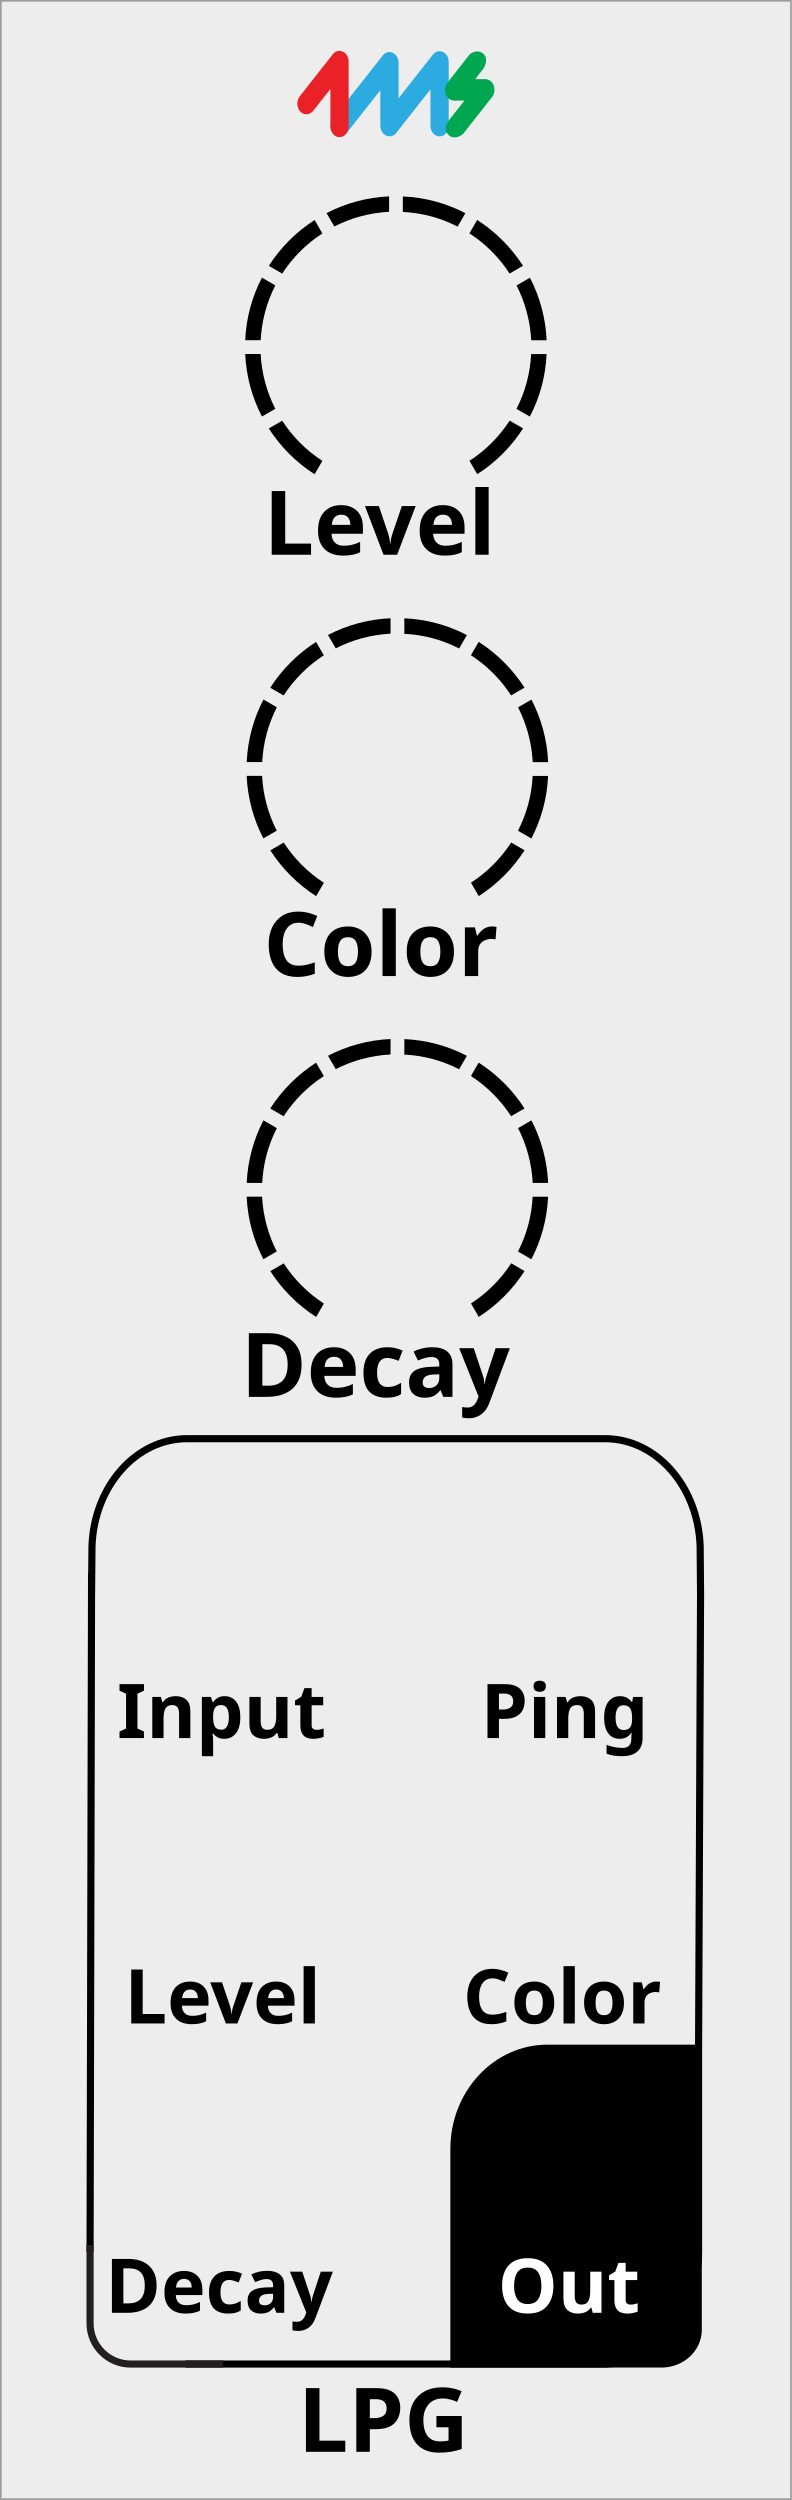
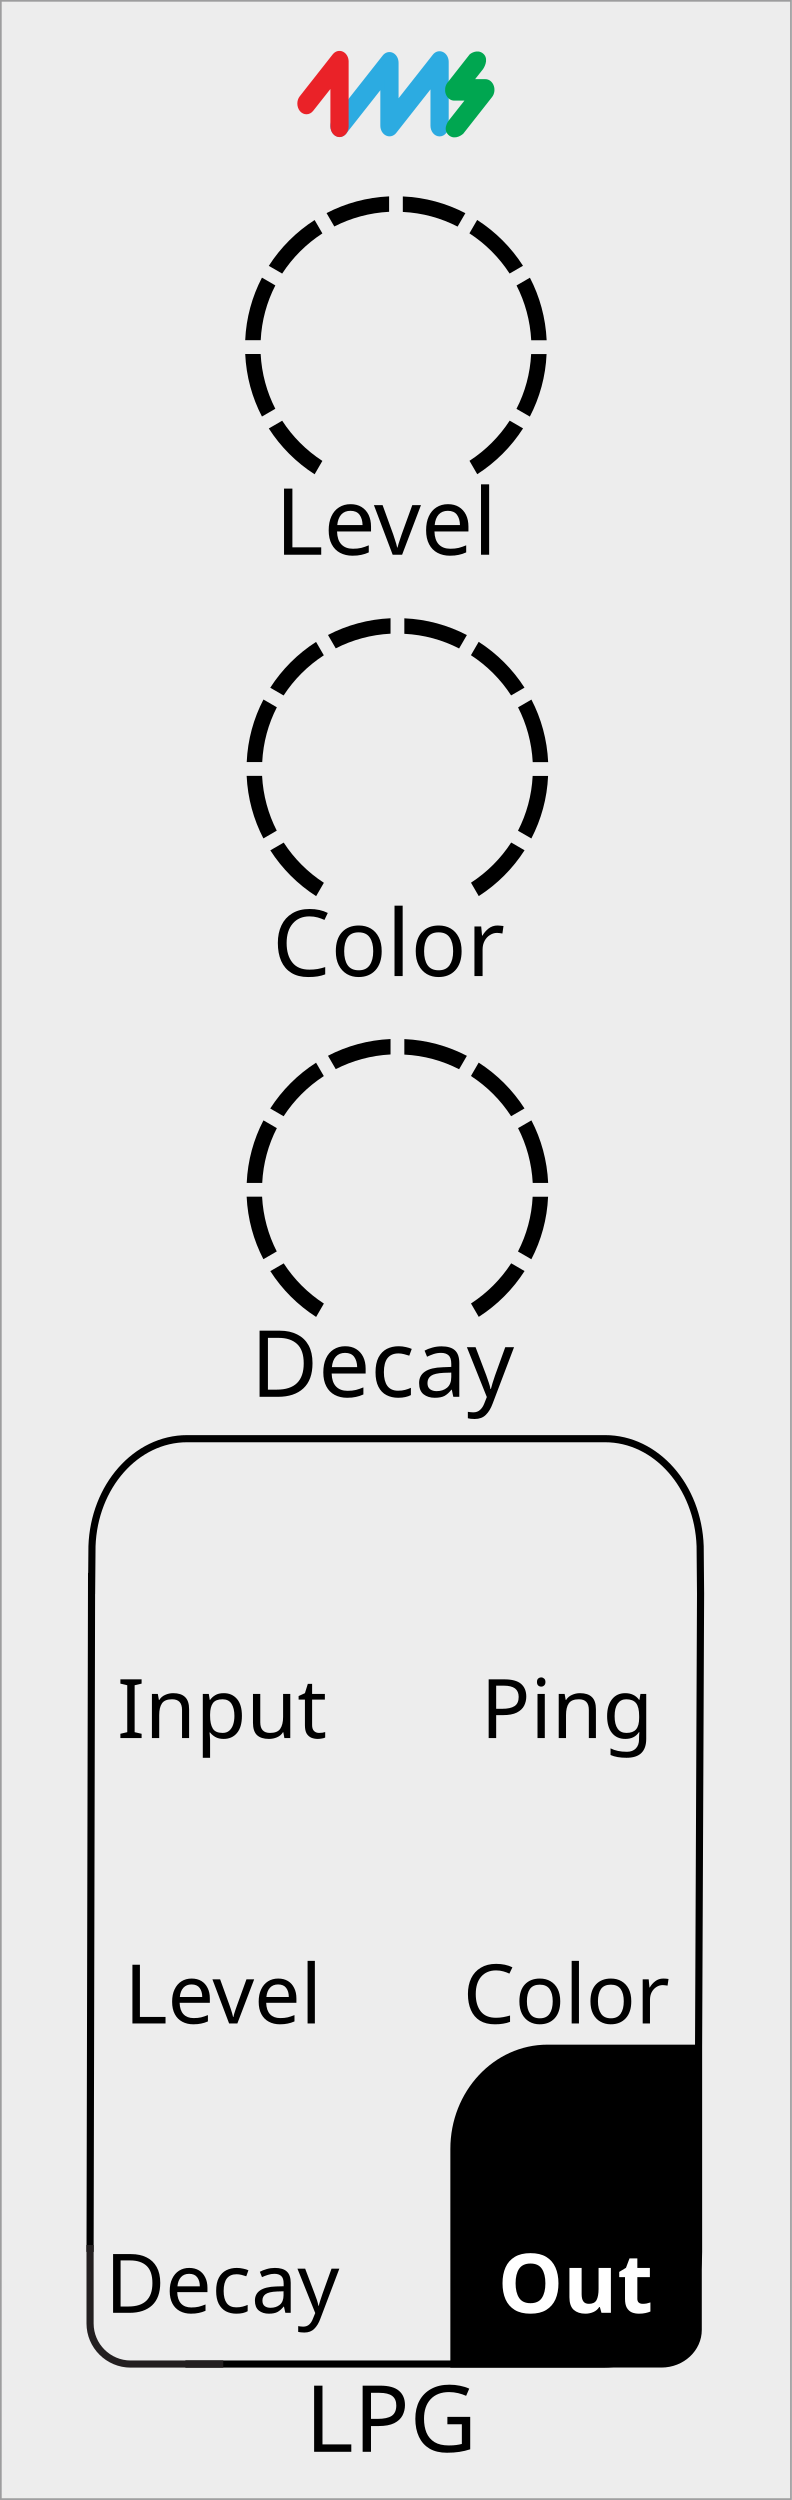
<svg xmlns="http://www.w3.org/2000/svg" width="40.73mm" height="128.59mm" viewBox="0 0 115.45 364.5" version="1.1" id="svg52">
  <defs id="defs52" />
  <g id="faceplate">
    <rect x=".12" y=".12" width="115.2" height="364.25" style="fill: #ededed; stroke: #9d9d9e; stroke-miterlimit: 10; stroke-width: .25px;" id="rect1" />
    <g id="g4">
      <path d="M102.32,320.58v-22.47h-22.49c-7.82,0-14.17,6.81-14.17,15.21v31.87h15.74s0,0,0,0h15.03c3.26,0,5.89-2.47,5.89-5.49v-19.2.08Z" style="stroke-width: 0px;" id="path1" />
      <g id="g3">
        <path d="M27.03,344.68h36.75s24.17,0,24.17,0c7.67,0,13.9-7.33,13.9-16.36v-29.67l.29-66.27-.06-6.94c-.3-8.72-6.39-15.68-13.87-15.68H27.28c-7.48,0-13.57,6.97-13.87,15.68l-.06,6.94v-3.05l-.22,98.99" style="fill: none; stroke: #000; stroke-miterlimit: 10; stroke-width: 1.04px;" id="path2" />
        <path d="M13.13,327.32v11.44c0,3.26,2.66,5.92,5.92,5.92h13.5" style="fill: none; stroke: #231f20; stroke-miterlimit: 10; stroke-width: 1.04px;" id="path3" />
      </g>
    </g>
-     <text style="font-style:normal;font-variant:normal;font-weight:bold;font-stretch:normal;font-size:13px;font-family:Verdana, Verdana;-inkscape-font-specification:'Verdana, Verdana, Bold';font-variant-ligatures:normal;font-variant-caps:normal;font-variant-numeric:normal;font-variant-east-asian:normal" id="text4" x="43.433" y="357.47">
-       <tspan x="43.433" y="357.47" id="tspan4" style="font-style:normal;font-variant:normal;font-weight:bold;font-stretch:normal;font-size:13px;font-family:Verdana, Verdana;-inkscape-font-specification:'Verdana, Verdana, Bold';font-variant-ligatures:normal;font-variant-caps:normal;font-variant-numeric:normal;font-variant-east-asian:normal">LPG</tspan>
+     <text style="font-style:normal;font-variant:normal;font-weight:normal;font-stretch:normal;font-size:13.5px;font-family:Verdana, Verdana;-inkscape-font-specification:'Verdana, Verdana, Normal';font-variant-ligatures:normal;font-variant-caps:normal;font-variant-numeric:normal;font-variant-east-asian:normal" id="text4" x="44.486" y="357.47">
+       <tspan x="44.486" y="357.47" id="tspan4" style="font-style:normal;font-variant:normal;font-weight:normal;font-stretch:normal;font-size:13.5px;font-family:Verdana, Verdana;-inkscape-font-specification:'Verdana, Verdana, Normal';font-variant-ligatures:normal;font-variant-caps:normal;font-variant-numeric:normal;font-variant-east-asian:normal">LPG</tspan>
    </text>
-     <text style="font-style:normal;font-variant:normal;font-weight:bold;font-stretch:normal;font-size:11px;font-family:Verdana, Verdana;-inkscape-font-specification:'Verdana, Verdana, Bold';font-variant-ligatures:normal;font-variant-caps:normal;font-variant-numeric:normal;font-variant-east-asian:normal" id="text5" x="67.488" y="295.02">
-       <tspan x="67.488" y="295.02" id="tspan5" style="font-style:normal;font-variant:normal;font-weight:bold;font-stretch:normal;font-size:11px;font-family:Verdana, Verdana;-inkscape-font-specification:'Verdana, Verdana, Bold';font-variant-ligatures:normal;font-variant-caps:normal;font-variant-numeric:normal;font-variant-east-asian:normal">Color</tspan>
+     <text style="font-style:normal;font-variant:normal;font-weight:normal;font-stretch:normal;font-size:12px;font-family:Verdana, Verdana;-inkscape-font-specification:'Verdana, Verdana, Normal';font-variant-ligatures:normal;font-variant-caps:normal;font-variant-numeric:normal;font-variant-east-asian:normal" id="text5" x="67.488" y="295.02">
+       <tspan x="67.488" y="295.02" id="tspan5" style="font-style:normal;font-variant:normal;font-weight:normal;font-stretch:normal;font-size:12px;font-family:Verdana, Verdana;-inkscape-font-specification:'Verdana, Verdana, Normal';font-variant-ligatures:normal;font-variant-caps:normal;font-variant-numeric:normal;font-variant-east-asian:normal">Color</tspan>
    </text>
-     <text style="font-style:normal;font-variant:normal;font-weight:bold;font-stretch:normal;font-size:11px;font-family:Verdana, Verdana;-inkscape-font-specification:'Verdana, Verdana, Bold';font-variant-ligatures:normal;font-variant-caps:normal;font-variant-numeric:normal;font-variant-east-asian:normal;fill:#ffffff" id="text6" x="72.563" y="337.21">
-       <tspan x="72.563" y="337.21" id="tspan6" style="font-style:normal;font-variant:normal;font-weight:bold;font-stretch:normal;font-size:11px;font-family:Verdana, Verdana;-inkscape-font-specification:'Verdana, Verdana, Bold';font-variant-ligatures:normal;font-variant-caps:normal;font-variant-numeric:normal;font-variant-east-asian:normal">Out</tspan>
+     <text style="font-style:normal;font-variant:normal;font-weight:bold;font-stretch:normal;font-size:12px;font-family:Verdana, Verdana;-inkscape-font-specification:'Verdana, Verdana, Bold';font-variant-ligatures:normal;font-variant-caps:normal;font-variant-numeric:normal;font-variant-east-asian:normal;fill:#ffffff" id="text6" x="72.563" y="337.21">
+       <tspan x="72.563" y="337.21" id="tspan6" style="font-style:normal;font-variant:normal;font-weight:bold;font-stretch:normal;font-size:12px;font-family:Verdana, Verdana;-inkscape-font-specification:'Verdana, Verdana, Bold';font-variant-ligatures:normal;font-variant-caps:normal;font-variant-numeric:normal;font-variant-east-asian:normal">Out</tspan>
    </text>
-     <text style="font-style:normal;font-variant:normal;font-weight:bold;font-stretch:normal;font-size:11px;font-family:Verdana, Verdana;-inkscape-font-specification:'Verdana, Verdana, Bold';font-variant-ligatures:normal;font-variant-caps:normal;font-variant-numeric:normal;font-variant-east-asian:normal" id="text7" x="18.15" y="295.02">
-       <tspan x="18.15" y="295.02" id="tspan7" style="font-style:normal;font-variant:normal;font-weight:bold;font-stretch:normal;font-size:11px;font-family:Verdana, Verdana;-inkscape-font-specification:'Verdana, Verdana, Bold';font-variant-ligatures:normal;font-variant-caps:normal;font-variant-numeric:normal;font-variant-east-asian:normal">Level</tspan>
+     <text style="font-style:normal;font-variant:normal;font-weight:normal;font-stretch:normal;font-size:12px;font-family:Verdana, Verdana;-inkscape-font-specification:'Verdana, Verdana, Normal';font-variant-ligatures:normal;font-variant-caps:normal;font-variant-numeric:normal;font-variant-east-asian:normal" id="text7" x="18.15" y="295.02">
+       <tspan x="18.15" y="295.02" id="tspan7" style="font-style:normal;font-variant:normal;font-weight:normal;font-stretch:normal;font-size:12px;font-family:Verdana, Verdana;-inkscape-font-specification:'Verdana, Verdana, Normal';font-variant-ligatures:normal;font-variant-caps:normal;font-variant-numeric:normal;font-variant-east-asian:normal">Level</tspan>
    </text>
-     <text style="font-style:normal;font-variant:normal;font-weight:bold;font-stretch:normal;font-size:11px;font-family:Verdana, Verdana;-inkscape-font-specification:'Verdana, Verdana, Bold';font-variant-ligatures:normal;font-variant-caps:normal;font-variant-numeric:normal;font-variant-east-asian:normal" id="text8" x="17.068" y="253.41">
-       <tspan x="17.068" y="253.41" id="tspan8" style="font-style:normal;font-variant:normal;font-weight:bold;font-stretch:normal;font-size:11px;font-family:Verdana, Verdana;-inkscape-font-specification:'Verdana, Verdana, Bold';font-variant-ligatures:normal;font-variant-caps:normal;font-variant-numeric:normal;font-variant-east-asian:normal">Input</tspan>
+     <text style="font-style:normal;font-variant:normal;font-weight:normal;font-stretch:normal;font-size:12px;font-family:Verdana, Verdana;-inkscape-font-specification:'Verdana, Verdana, Normal';font-variant-ligatures:normal;font-variant-caps:normal;font-variant-numeric:normal;font-variant-east-asian:normal" id="text8" x="17.068" y="253.41">
+       <tspan x="17.068" y="253.41" id="tspan8" style="font-style:normal;font-variant:normal;font-weight:normal;font-stretch:normal;font-size:12px;font-family:Verdana, Verdana;-inkscape-font-specification:'Verdana, Verdana, Normal';font-variant-ligatures:normal;font-variant-caps:normal;font-variant-numeric:normal;font-variant-east-asian:normal">Input</tspan>
    </text>
-     <text style="font-style:normal;font-variant:normal;font-weight:bold;font-stretch:normal;font-size:11px;font-family:Verdana, Verdana;-inkscape-font-specification:'Verdana, Verdana, Bold';font-variant-ligatures:normal;font-variant-caps:normal;font-variant-numeric:normal;font-variant-east-asian:normal" id="text9" x="70.09" y="253.41">
-       <tspan x="70.09" y="253.41" id="tspan9" style="font-style:normal;font-variant:normal;font-weight:bold;font-stretch:normal;font-size:11px;font-family:Verdana, Verdana;-inkscape-font-specification:'Verdana, Verdana, Bold';font-variant-ligatures:normal;font-variant-caps:normal;font-variant-numeric:normal;font-variant-east-asian:normal">Ping</tspan>
+     <text style="font-style:normal;font-variant:normal;font-weight:normal;font-stretch:normal;font-size:12px;font-family:Verdana, Verdana;-inkscape-font-specification:'Verdana, Verdana, Normal';font-variant-ligatures:normal;font-variant-caps:normal;font-variant-numeric:normal;font-variant-east-asian:normal" id="text9" x="70.09" y="253.41">
+       <tspan x="70.09" y="253.41" id="tspan9" style="font-style:normal;font-variant:normal;font-weight:normal;font-stretch:normal;font-size:12px;font-family:Verdana, Verdana;-inkscape-font-specification:'Verdana, Verdana, Normal';font-variant-ligatures:normal;font-variant-caps:normal;font-variant-numeric:normal;font-variant-east-asian:normal">Ping</tspan>
    </text>
-     <text transform="translate(15.33 337.21)" style="font-family:Verdana, Verdana;font-size:11px;-inkscape-font-specification:'Verdana, Verdana, Bold';font-weight:bold;font-style:normal;font-stretch:normal;font-variant:normal;font-variant-ligatures:normal;font-variant-caps:normal;font-variant-numeric:normal;font-variant-east-asian:normal" id="text10">
-       <tspan x="0" y="0" id="tspan10" style="-inkscape-font-specification:'Verdana, Verdana, Bold';font-family:Verdana, Verdana;font-weight:bold;font-style:normal;font-stretch:normal;font-variant:normal;font-size:11px;font-variant-ligatures:normal;font-variant-caps:normal;font-variant-numeric:normal;font-variant-east-asian:normal">Decay</tspan>
+     <text transform="translate(15.33 337.21)" style="font-family:Verdana, Verdana;font-size:12px;-inkscape-font-specification:'Verdana, Verdana, Normal';font-weight:normal;font-style:normal;font-stretch:normal;font-variant:normal;font-variant-ligatures:normal;font-variant-caps:normal;font-variant-numeric:normal;font-variant-east-asian:normal" id="text10">
+       <tspan x="0" y="0" id="tspan10" style="-inkscape-font-specification:'Verdana, Verdana, Normal';font-family:Verdana, Verdana;font-weight:normal;font-style:normal;font-stretch:normal;font-variant:normal;font-size:12px;font-variant-ligatures:normal;font-variant-caps:normal;font-variant-numeric:normal;font-variant-east-asian:normal">Decay</tspan>
    </text>
-     <text style="font-style:normal;font-variant:normal;font-weight:bold;font-stretch:normal;font-size:13px;font-family:Verdana, Verdana;-inkscape-font-specification:'Verdana, Verdana, Bold';font-variant-ligatures:normal;font-variant-caps:normal;font-variant-numeric:normal;font-variant-east-asian:normal" id="text11" x="38.425" y="142.31">
-       <tspan x="38.425" y="142.31" id="tspan11" style="font-style:normal;font-variant:normal;font-weight:bold;font-stretch:normal;font-size:13px;font-family:Verdana, Verdana;-inkscape-font-specification:'Verdana, Verdana, Bold';font-variant-ligatures:normal;font-variant-caps:normal;font-variant-numeric:normal;font-variant-east-asian:normal">Color</tspan>
+     <text style="font-style:normal;font-variant:normal;font-weight:normal;font-stretch:normal;font-size:13.5px;font-family:Verdana, Verdana;-inkscape-font-specification:'Verdana, Verdana, Normal';font-variant-ligatures:normal;font-variant-caps:normal;font-variant-numeric:normal;font-variant-east-asian:normal" id="text11" x="39.68" y="142.31">
+       <tspan x="39.68" y="142.31" id="tspan11" style="font-style:normal;font-variant:normal;font-weight:normal;font-stretch:normal;font-size:13.5px;font-family:Verdana, Verdana;-inkscape-font-specification:'Verdana, Verdana, Normal';font-variant-ligatures:normal;font-variant-caps:normal;font-variant-numeric:normal;font-variant-east-asian:normal">Color</tspan>
    </text>
    <g id="g20">
      <path d="M66.94,94.54l1.13-1.95c-2.75-1.43-5.84-2.3-9.12-2.44v2.26c2.87.14,5.57.89,7.99,2.14Z" style="stroke-width: 0px;" id="path11" />
      <path d="M74.52,101.39l1.95-1.13c-1.72-2.68-4-4.96-6.68-6.68l-1.13,1.95c2.34,1.52,4.33,3.51,5.85,5.85Z" style="stroke-width: 0px;" id="path12" />
      <path d="M47.21,95.54l-1.13-1.95c-2.68,1.72-4.96,4-6.68,6.68l1.95,1.13c1.52-2.34,3.51-4.33,5.85-5.85Z" style="stroke-width: 0px;" id="path13" />
      <path d="M77.66,111.12h2.26c-.15-3.28-1.01-6.37-2.44-9.12l-1.95,1.13c1.24,2.42,1.99,5.13,2.14,8Z" style="stroke-width: 0px;" id="path14" />
      <path d="M56.94,92.4v-2.26c-3.28.15-6.37,1.01-9.12,2.44l1.13,1.95c2.42-1.24,5.13-1.99,8-2.14Z" style="stroke-width: 0px;" id="path15" />
      <path d="M41.36,122.85l-1.95,1.13c1.72,2.68,4,4.96,6.68,6.68l1.13-1.95c-2.34-1.52-4.33-3.51-5.85-5.85Z" style="stroke-width: 0px;" id="path16" />
      <path d="M68.67,128.7l1.13,1.95c2.68-1.72,4.96-4,6.68-6.68l-1.95-1.13c-1.52,2.34-3.51,4.33-5.85,5.85Z" style="stroke-width: 0px;" id="path17" />
      <path d="M77.66,113.12c-.14,2.87-.89,5.57-2.14,8l1.95,1.13c1.43-2.75,2.3-5.84,2.44-9.12h-2.26Z" style="stroke-width: 0px;" id="path18" />
      <path d="M38.22,113.12h-2.26c.15,3.28,1.01,6.37,2.44,9.12l1.95-1.13c-1.24-2.42-1.99-5.13-2.14-8Z" style="stroke-width: 0px;" id="path19" />
      <path d="M40.36,103.12l-1.95-1.13c-1.43,2.75-2.3,5.84-2.44,9.12h2.26c.14-2.87.89-5.57,2.14-8Z" style="stroke-width: 0px;" id="path20" />
    </g>
-     <text style="font-style:normal;font-variant:normal;font-weight:bold;font-stretch:normal;font-size:13px;font-family:Verdana, Verdana;-inkscape-font-specification:'Verdana, Verdana, Bold';font-variant-ligatures:normal;font-variant-caps:normal;font-variant-numeric:normal;font-variant-east-asian:normal" id="text20" x="35.108" y="203.66">
-       <tspan x="35.108" y="203.66" id="tspan20" style="font-style:normal;font-variant:normal;font-weight:bold;font-stretch:normal;font-size:13px;font-family:Verdana, Verdana;-inkscape-font-specification:'Verdana, Verdana, Bold';font-variant-ligatures:normal;font-variant-caps:normal;font-variant-numeric:normal;font-variant-east-asian:normal">Decay</tspan>
+     <text style="font-style:normal;font-variant:normal;font-weight:normal;font-stretch:normal;font-size:13.5px;font-family:Verdana, Verdana;-inkscape-font-specification:'Verdana, Verdana, Normal';font-variant-ligatures:normal;font-variant-caps:normal;font-variant-numeric:normal;font-variant-east-asian:normal" id="text20" x="36.533" y="203.66">
+       <tspan x="36.533" y="203.66" id="tspan20" style="font-style:normal;font-variant:normal;font-weight:normal;font-stretch:normal;font-size:13.5px;font-family:Verdana, Verdana;-inkscape-font-specification:'Verdana, Verdana, Normal';font-variant-ligatures:normal;font-variant-caps:normal;font-variant-numeric:normal;font-variant-east-asian:normal">Decay</tspan>
    </text>
    <g id="g30">
      <path d="M66.94,155.89l1.13-1.95c-2.75-1.43-5.84-2.3-9.12-2.44v2.26c2.87.14,5.57.89,7.99,2.14Z" style="stroke-width: 0px;" id="path21" />
      <path d="M74.52,162.74l1.95-1.13c-1.72-2.68-4-4.96-6.68-6.68l-1.13,1.95c2.34,1.52,4.33,3.51,5.85,5.85Z" style="stroke-width: 0px;" id="path22" />
      <path d="M47.21,156.89l-1.13-1.95c-2.68,1.72-4.96,4-6.68,6.68l1.95,1.13c1.52-2.34,3.51-4.33,5.85-5.85Z" style="stroke-width: 0px;" id="path23" />
      <path d="M77.66,172.47h2.26c-.15-3.28-1.01-6.37-2.44-9.12l-1.95,1.13c1.24,2.42,1.99,5.13,2.14,8Z" style="stroke-width: 0px;" id="path24" />
      <path d="M56.94,153.75v-2.26c-3.28.15-6.37,1.01-9.12,2.44l1.13,1.95c2.42-1.24,5.13-1.99,8-2.14Z" style="stroke-width: 0px;" id="path25" />
      <path d="M41.36,184.2l-1.95,1.13c1.72,2.68,4,4.96,6.68,6.68l1.13-1.95c-2.34-1.52-4.33-3.51-5.85-5.85Z" style="stroke-width: 0px;" id="path26" />
      <path d="M68.67,190.05l1.13,1.95c2.68-1.72,4.96-4,6.68-6.68l-1.95-1.13c-1.52,2.34-3.51,4.33-5.85,5.85Z" style="stroke-width: 0px;" id="path27" />
      <path d="M77.66,174.47c-.14,2.87-.89,5.57-2.14,8l1.95,1.13c1.43-2.75,2.3-5.84,2.44-9.12h-2.26Z" style="stroke-width: 0px;" id="path28" />
      <path d="M38.22,174.47h-2.26c.15,3.28,1.01,6.37,2.44,9.12l1.95-1.13c-1.24-2.42-1.99-5.13-2.14-8Z" style="stroke-width: 0px;" id="path29" />
      <path d="M40.36,164.48l-1.95-1.13c-1.43,2.75-2.3,5.84-2.44,9.12h2.26c.14-2.87.89-5.57,2.14-8Z" style="stroke-width: 0px;" id="path30" />
    </g>
    <g id="g33">
      <path d="M63.34,8.16s-3.5,4.44-5.53,7.03v-6.03c0-.52-.25-.98-.64-1.18-.39-.19-.84-.08-1.13.29l-7.28,9.25c-.4.5-.38,1.3.03,1.79.41.48,1.06.47,1.46-.03,0,0,3.47-4.41,5.5-6.99v6.03c0,.52.26.98.65,1.17.39.19.84.08,1.13-.29,0,0,3.49-4.44,5.53-7.03v6.15c0,.7.46,1.27,1.03,1.27s1.03-.57,1.03-1.27v-9.29c0-.52-.26-.98-.65-1.17-.39-.19-.84-.08-1.13.3Z" style="stroke:#2cabe1;stroke-width:0.6px;fill:#2cabe1;fill-opacity:1;fill-rule:nonzero;stroke-opacity:1" id="path31" />
      <path d="M48.76,8.09l-4.82,6.13c-.4.5-.38,1.3.02,1.79.41.48,1.06.47,1.46-.03,0,0,1.62-2.07,3.05-3.87v6.31c0,.7.46,1.27,1.03,1.27s1.03-.57,1.03-1.27v-9.44c0-.52-.26-.98-.65-1.17-.39-.19-.84-.08-1.13.3Z" style="stroke:#ea2228;stroke-width:0.6px;fill:#ea2228;fill-opacity:1;stroke-opacity:1" id="path32" />
      <path d="M71.71,12.61c-.16-.47-.53-.77-.95-.77h-2.11l1.54-1.95s.8-1.17.09-1.82c-.7-.64-1.58.06-1.58.06l-3.22,4.1c-.29.37-.37.91-.21,1.37.16.47.54.77.95.77h2.11l-2.5,3.17s-1.03,1.13-.27,1.89c.76.76,1.76-.14,1.76-.14l4.18-5.32c.29-.36.37-.91.21-1.37Z" style="stroke:#00a650;stroke-width:0.6px;stroke-opacity:1;fill:#00a650;fill-opacity:1" id="path33" />
    </g>
-     <text style="font-style:normal;font-variant:normal;font-weight:bold;font-stretch:normal;font-size:13px;font-family:Verdana, Verdana;-inkscape-font-specification:'Verdana, Verdana, Bold';font-variant-ligatures:normal;font-variant-caps:normal;font-variant-numeric:normal;font-variant-east-asian:normal" id="text33" x="38.441" y="80.88">
-       <tspan x="38.441" y="80.88" id="tspan33" style="font-style:normal;font-variant:normal;font-weight:bold;font-stretch:normal;font-size:13px;font-family:Verdana, Verdana;-inkscape-font-specification:'Verdana, Verdana, Bold';font-variant-ligatures:normal;font-variant-caps:normal;font-variant-numeric:normal;font-variant-east-asian:normal">Level</tspan>
+     <text style="font-style:normal;font-variant:normal;font-weight:normal;font-stretch:normal;font-size:13.5px;font-family:Verdana, Verdana;-inkscape-font-specification:'Verdana, Verdana, Normal';font-variant-ligatures:normal;font-variant-caps:normal;font-variant-numeric:normal;font-variant-east-asian:normal" id="text33" x="40.096" y="80.88">
+       <tspan x="40.096" y="80.88" id="tspan33" style="font-style:normal;font-variant:normal;font-weight:normal;font-stretch:normal;font-size:13.5px;font-family:Verdana, Verdana;-inkscape-font-specification:'Verdana, Verdana, Normal';font-variant-ligatures:normal;font-variant-caps:normal;font-variant-numeric:normal;font-variant-east-asian:normal">Level</tspan>
    </text>
    <path d="M66.72,33.03l1.13-1.95c-2.75-1.43-5.84-2.3-9.12-2.44v2.26c2.87.14,5.57.89,7.99,2.14Z" style="stroke-width: 0px;" id="path34" />
    <path d="M74.3,39.88l1.95-1.13c-1.72-2.68-4-4.96-6.68-6.68l-1.13,1.95c2.34,1.52,4.33,3.51,5.85,5.85Z" style="stroke-width: 0px;" id="path35" />
    <path d="M47,34.03l-1.13-1.95c-2.68,1.72-4.96,4-6.68,6.68l1.95,1.13c1.52-2.34,3.51-4.33,5.85-5.85Z" style="stroke-width: 0px;" id="path36" />
    <path d="M77.44,49.61h2.26c-.15-3.28-1.01-6.37-2.44-9.12l-1.95,1.13c1.24,2.42,1.99,5.13,2.14,8Z" style="stroke-width: 0px;" id="path37" />
    <path d="M56.73,30.89v-2.26c-3.28.15-6.37,1.01-9.12,2.44l1.13,1.95c2.42-1.24,5.13-1.99,8-2.14Z" style="stroke-width: 0px;" id="path38" />
    <path d="M41.14,61.34l-1.95,1.13c1.72,2.68,4,4.96,6.68,6.68l1.13-1.95c-2.34-1.52-4.33-3.51-5.85-5.85Z" style="stroke-width: 0px;" id="path39" />
    <path d="M68.45,67.19l1.13,1.95c2.68-1.72,4.96-4,6.68-6.68l-1.95-1.13c-1.52,2.34-3.51,4.33-5.85,5.85Z" style="stroke-width: 0px;" id="path40" />
    <path d="M77.44,51.61c-.14,2.87-.89,5.57-2.14,8l1.95,1.13c1.43-2.75,2.3-5.84,2.44-9.12h-2.26Z" style="stroke-width: 0px;" id="path41" />
    <path d="M38.01,51.61h-2.26c.15,3.28,1.01,6.37,2.44,9.12l1.95-1.13c-1.24-2.42-1.99-5.13-2.14-8Z" style="stroke-width: 0px;" id="path42" />
    <path d="M40.14,41.61l-1.95-1.13c-1.43,2.75-2.3,5.84-2.44,9.12h2.26c.14-2.87.89-5.57,2.14-8Z" style="stroke-width: 0px;" id="path43" />
  </g>
  <g id="components" style="display:none">
    <circle id="Out" cx="83.32" cy="313.7" r="11.34" style="fill:#0000ff;stroke-width:0px" />
    <circle id="Decay_CV" data-name="Decay CV" cx="32.13" cy="313.7" r="11.34" style="fill:#00ff00;stroke-width:0px" />
    <circle id="Color_CV" data-name="Color CV" cx="83.32" cy="272.09" r="11.34" style="fill:#00ff00;stroke-width:0px" />
    <circle id="Level_CV" data-name="Level CV" cx="32.13" cy="272.09" r="11.34" style="fill:#00ff00;stroke-width:0px" />
    <circle id="Ping" cx="83.32" cy="230.48" r="11.34" style="fill:#80ff80;stroke-width:0px" />
    <circle id="Input" cx="32.13" cy="230.48" r="11.34" style="fill:#00ff00;stroke-width:0px" />
    <circle id="Decay" cx="57.94" cy="173.18" r="17.01" style="fill:#ff0070;stroke-width:0px" />
    <circle id="Color" cx="57.94" cy="111.82" r="17.01" style="fill:#ff0070;stroke-width:0px" />
    <circle id="Level" cx="57.94" cy="50.47" r="17.01" style="fill:#ff0070;stroke-width:0px" />
    <text id="slug" transform="translate(75.14,361.62)" style="font-size:3px;font-family:MyriadPro-Regular, 'Myriad Pro'">
      <tspan x="0" y="0" id="tspan43">LPG</tspan>
    </text>
    <text id="modulename" transform="translate(88.46,361.62)" style="font-size:3px;font-family:MyriadPro-Regular, 'Myriad Pro'">
      <tspan x="0" y="0" style="letter-spacing:-0.01em" id="tspan44">L</tspan>
      <tspan x="1.37" y="0" style="letter-spacing:0em" id="tspan45">o</tspan>
      <tspan x="3" y="0" id="tspan46">w</tspan>
      <tspan x="5.84" y="0" style="letter-spacing:-0.03em" id="tspan47">P</tspan>
      <tspan x="7.36" y="0" style="letter-spacing:0em" id="tspan48">ass</tspan>
      <tspan x="11.82" y="0" style="letter-spacing:0em" id="tspan49">G</tspan>
      <tspan x="13.78" y="0" style="letter-spacing:0em" id="tspan50">a</tspan>
      <tspan x="15.22" y="0" style="letter-spacing:0em" id="tspan51">t</tspan>
      <tspan x="16.19" y="0" style="letter-spacing:0em" id="tspan52">e</tspan>
    </text>
  </g>
</svg>
